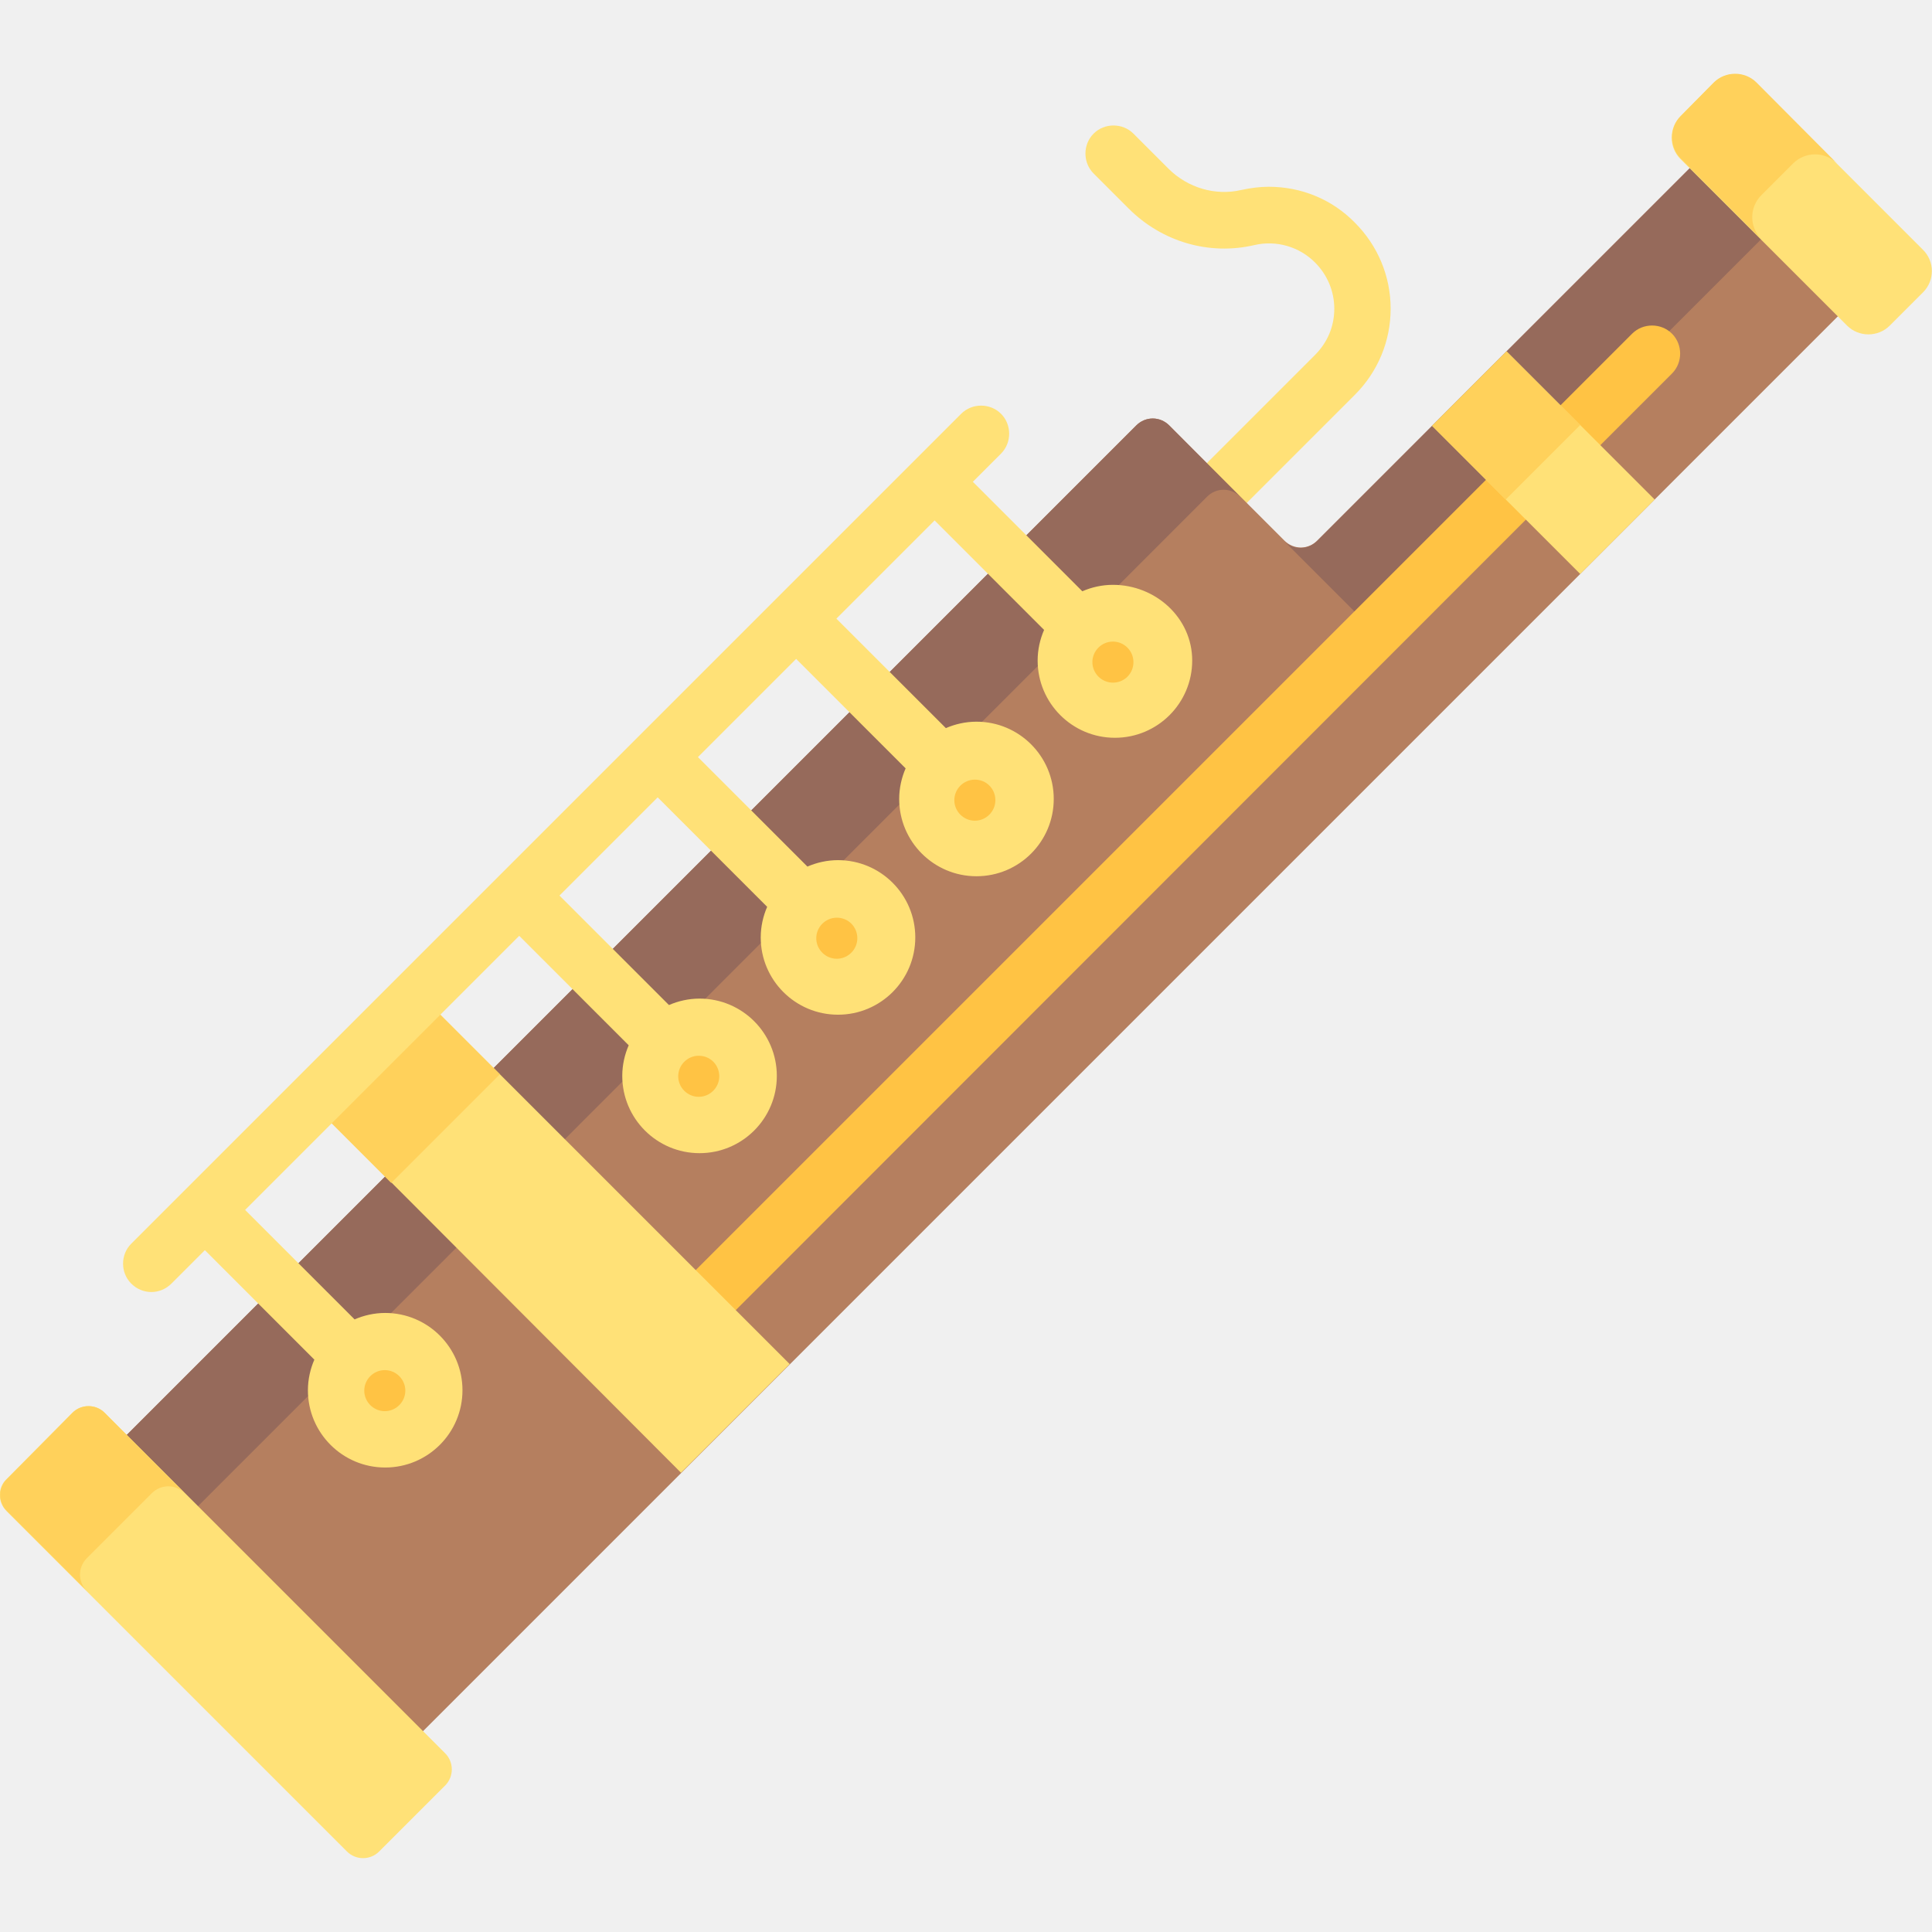
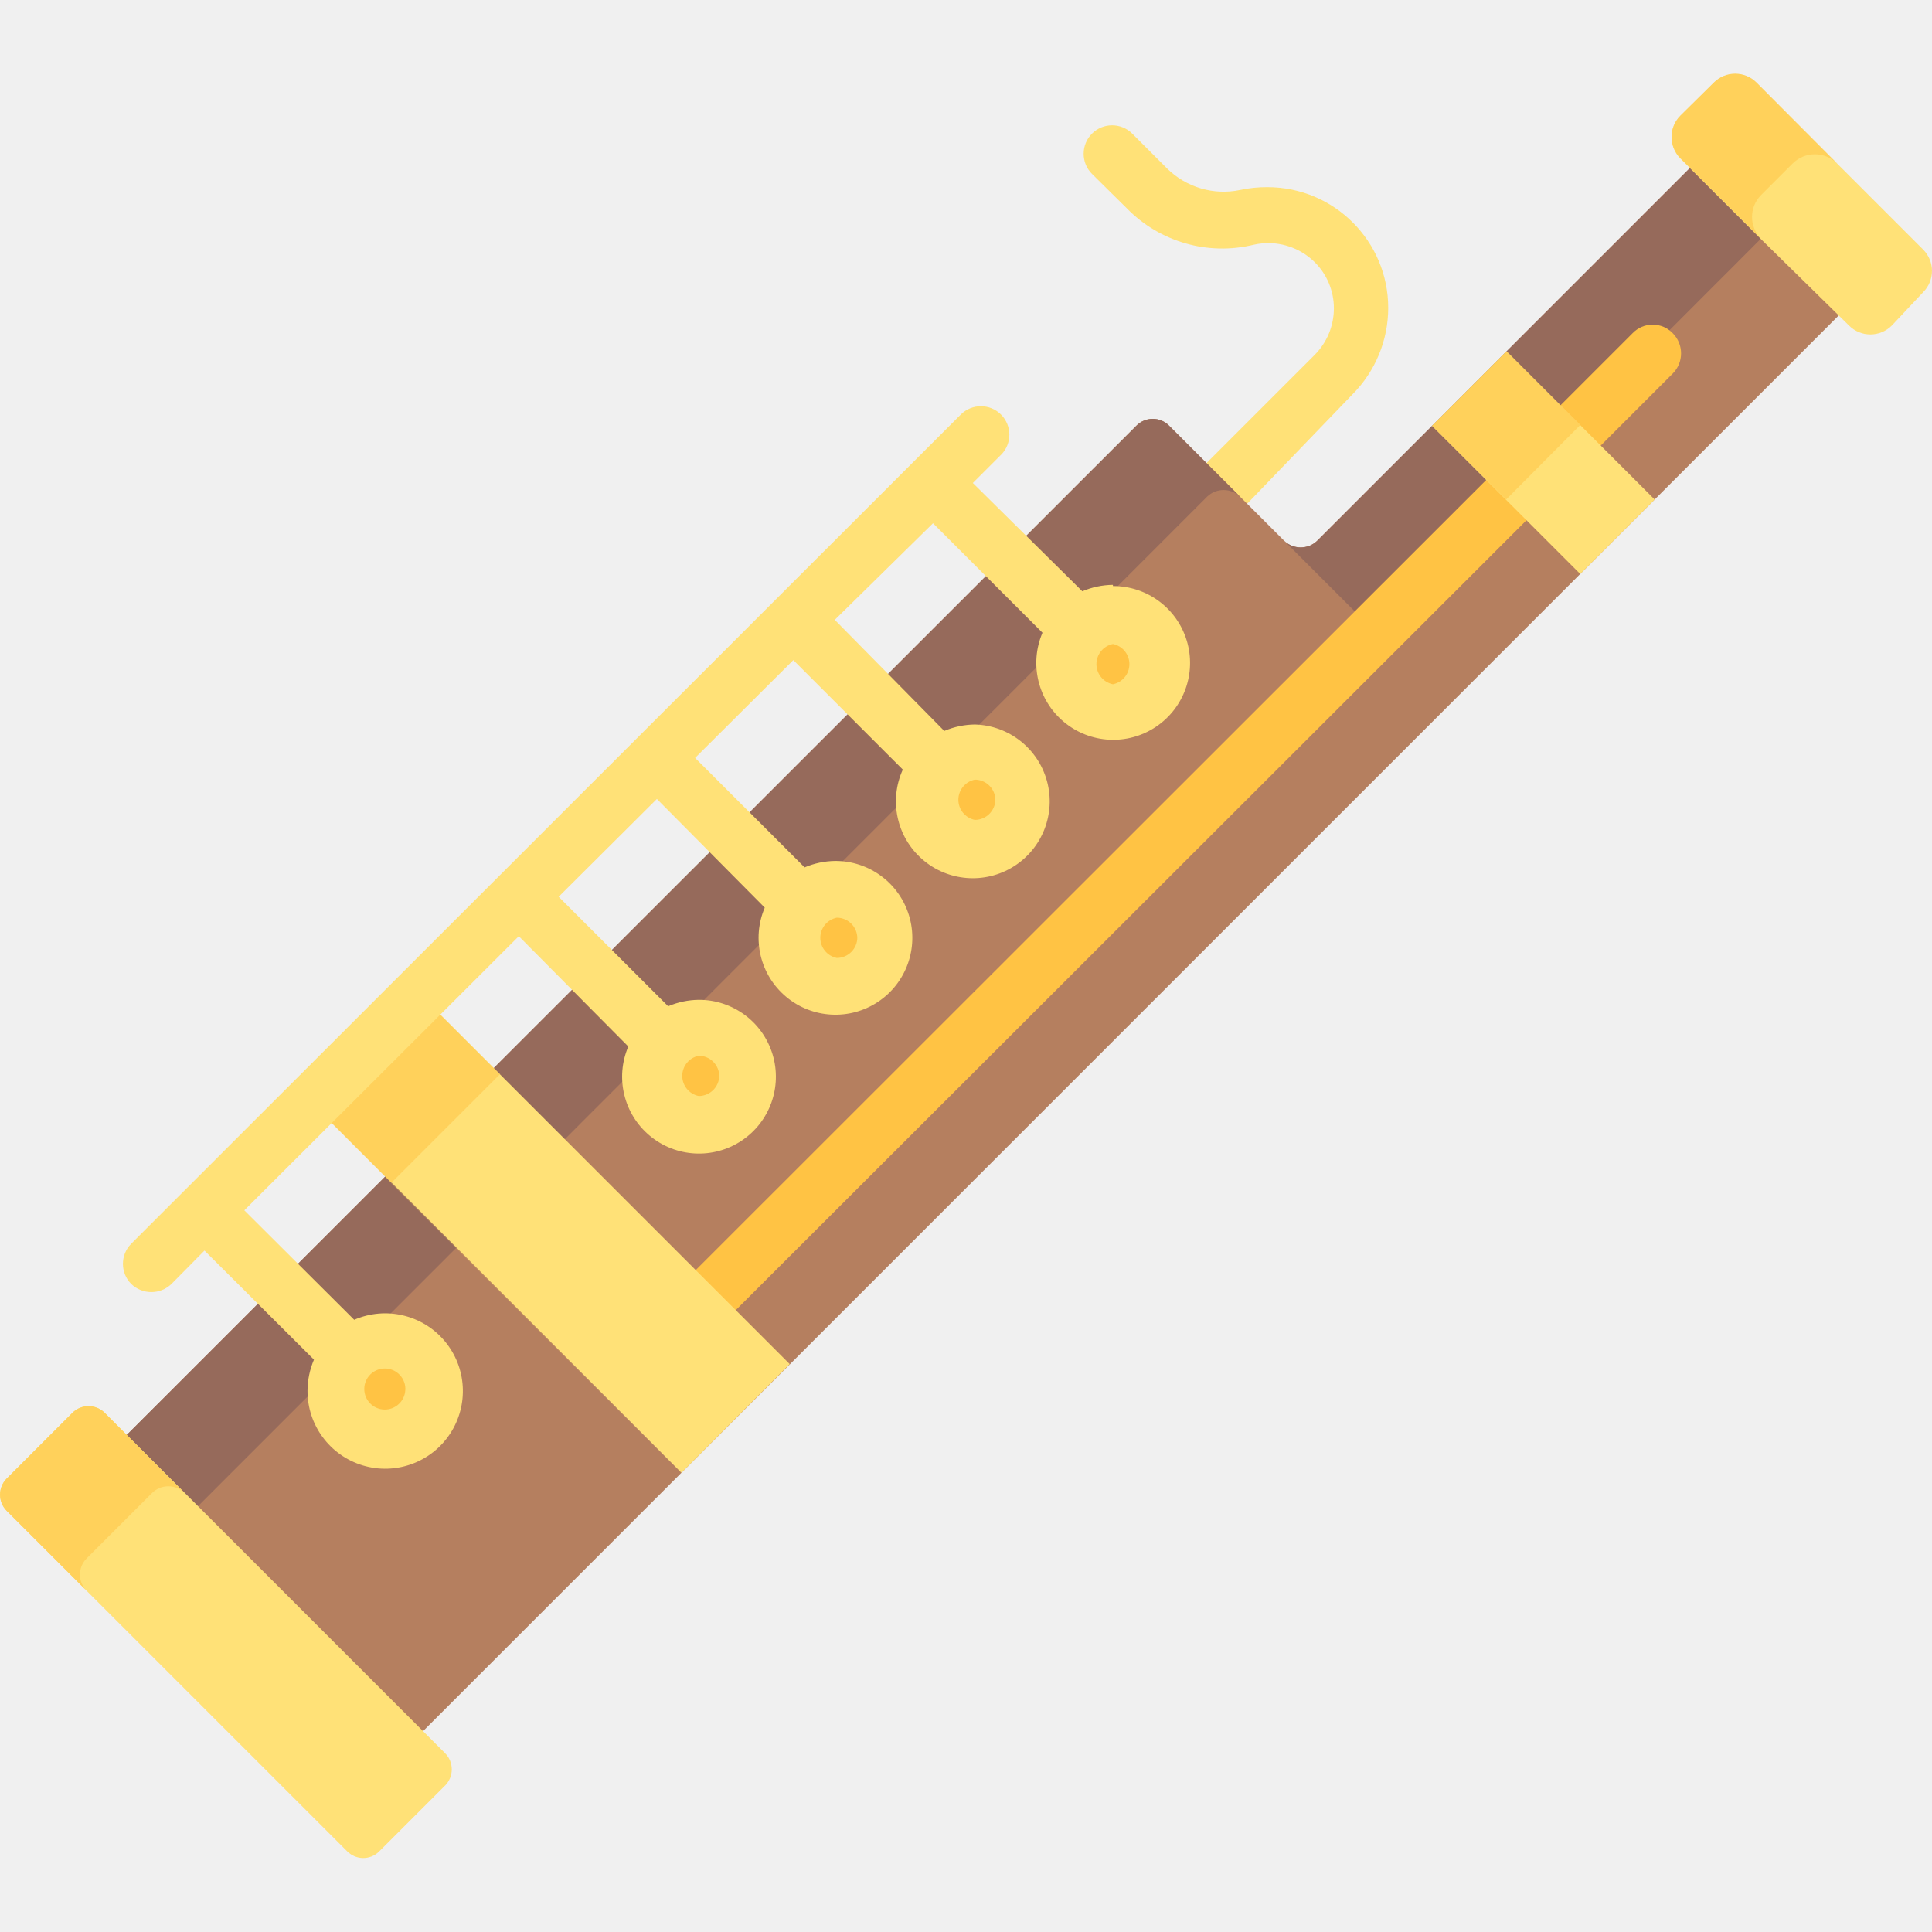
- <svg xmlns="http://www.w3.org/2000/svg" version="1.1" x="0px" y="0px" viewBox="0 0 48 48" style="enable-background:new 0 0 48 48;" xml:space="preserve">
-   <style type="text/css">
- 	.st0{fill:#F5DAA7;}
- 	.st1{fill:#EDC472;}
- 	.st2{fill:#BC9B5B;}
- 	.st3{fill:#9A6A53;}
- 	.st4{fill:#855B47;}
- 	.st5{fill:#F4E2C1;}
- 	.st6{fill:#F7F7F7;}
- 	.st7{fill:#C8C3CA;}
- 	.st8{fill:#B78C7A;}
- 	.st9{fill:#7A5341;}
- 	.st10{fill:#704C3B;}
- 	.st11{fill:#CF9875;}
- 	.st12{fill:#C7865B;}
- 	.st13{clip-path:url(#SVGID_3_);}
- 	.st14{clip-path:url(#SVGID_4_);fill:#FFFFFF;stroke:#231F20;stroke-miterlimit:10;}
- 	.st15{fill:#FFFFFF;stroke:#231F20;stroke-miterlimit:10;}
- 	.st16{fill:none;stroke:#000000;stroke-width:4.5;stroke-miterlimit:10;}
- 	.st17{fill:#463C4B;}
- 	.st18{fill:#555A6E;}
- 	.st19{fill:#F06423;}
- 	.st20{fill:#FAA51E;}
- 	.st21{fill:#D7E6F0;}
- 	.st22{fill:#DADADA;}
- 	.st23{fill:#C4C6C6;}
- 	.st24{fill:#EDEEEF;}
- 	.st25{fill:#797981;}
- 	.st26{fill:#5A5A63;}
- 	.st27{fill:#494951;}
- 	.st28{fill:#29BAED;}
- 	.st29{fill:#DD9554;}
- 	.st30{fill:#CC8244;}
- 	.st31{fill:#805333;}
- 	.st32{fill:#A56A43;}
- 	.st33{fill:#CB8252;}
- 	.st34{fill:#ECF0F1;}
- 	.st35{fill:#603E26;}
- 	.st36{fill:#F9EAB0;}
- 	.st37{fill:#F5EFCA;}
- 	.st38{fill:#464F5D;}
- 	.st39{fill:#F3D55B;}
- 	.st40{fill:#6F6571;}
- 	.st41{fill:#4B3F4E;}
- 	.st42{fill:#5D5360;}
- 	.st43{fill:#857E87;}
- 	.st44{fill:#ECEAEC;}
- 	.st45{fill:#DAD8DB;}
- 	.st46{fill:#B3E59F;}
- 	.st47{fill:#CCF49F;}
- 	.st48{fill:#792A47;}
- 	.st49{fill:#A62B38;}
- 	.st50{fill:#D22D28;}
- 	.st51{fill:#FF2F19;}
- 	.st52{fill:#FFFFFF;}
- 	.st53{fill:#202666;}
- 	.st54{fill:#FDE6BB;}
- 	.st55{fill:#FE501F;}
- 	.st56{fill:#FD7226;}
- 	.st57{fill:#FCCD76;}
- 	.st58{fill:#FB932C;}
- 	.st59{fill:#4D2857;}
- 	.st60{fill:#B19046;}
- 	.st61{fill:#F0C419;}
- 	.st62{fill:#24AE5F;}
- 	.st63{fill:#E64C3C;}
- 	.st64{fill:#3B97D3;}
- 	.st65{fill:#E74444;}
- 	.st66{fill:#CE3536;}
- 	.st67{fill:#D9DBDD;}
- 	.st68{fill:#E8EDF1;}
- 	.st69{fill:#F3DB70;}
- 	.st70{fill:#D5DAF3;}
- 	.st71{fill:#A2AEE6;}
- 	.st72{fill:#FFC344;}
- 	.st73{fill:#FFE177;}
- 	.st74{fill:#BEC6ED;}
- 	.st75{fill:#8795DE;}
- 	.st76{fill-rule:evenodd;clip-rule:evenodd;fill:#A46A5A;}
- 	.st77{fill-rule:evenodd;clip-rule:evenodd;fill:#845252;}
- 	.st78{fill-rule:evenodd;clip-rule:evenodd;fill:#FFD05B;}
- 	.st79{fill-rule:evenodd;clip-rule:evenodd;fill:#704242;}
- 	.st80{fill-rule:evenodd;clip-rule:evenodd;fill:#FFC244;}
- 	.st81{fill-rule:evenodd;clip-rule:evenodd;fill:#596C76;}
- 	.st82{fill-rule:evenodd;clip-rule:evenodd;fill:#465A61;}
- 	.st83{fill:#A46A5A;}
- 	.st84{fill:#607D8B;}
- 	.st85{fill:#9C27B0;}
- 	.st86{fill:#03A9F4;}
- 	.st87{fill:#8BC34A;}
- 	.st88{fill:#FFC107;}
- 	.st89{fill:#FF9800;}
- 	.st90{fill:#F44336;}
- 	.st91{fill:#D7CCC8;}
- 	.st92{fill:#F57C00;}
- 	.st93{fill:#F9BB4B;}
- 	.st94{fill:#FCF05A;}
- 	.st95{fill:#66342E;}
- 	.st96{fill:#D3843D;}
- 	.st97{fill:#704C55;}
- 	.st98{fill:#5A344B;}
- 	.st99{fill:#E63950;}
- 	.st100{fill:#EFE2DD;}
- 	.st101{fill:#FF435B;}
- 	.st102{fill:#FFF5F5;}
- 	.st103{fill:#9B786F;}
- 	.st104{fill:#925CB4;}
- 	.st105{fill:#814BA2;}
- 	.st106{fill:#6F3F8A;}
- 	.st107{fill:#FFD185;}
- 	.st108{fill:#FFBA48;}
- 	.st109{fill:#FF5A35;}
- 	.st110{fill:#FF7A3C;}
- 	.st111{fill:#FFE8C2;}
- 	.st112{fill:#4F4F4F;}
- 	.st113{fill:#FF3A2F;}
- 	.st114{fill:#353535;}
- 	.st115{fill:#FB4A59;}
- 	.st116{fill:#F82F40;}
- 	.st117{fill:#3F5959;}
- 	.st118{fill:#384848;}
- 	.st119{fill:#EFF5F6;}
- 	.st120{fill:#CBE5E7;}
- 	.st121{fill:#FCC16D;}
- 	.st122{fill:#FCB44D;}
- 	.st123{fill:#A66856;}
- 	.st124{fill:#735458;}
- 	.st125{fill:#FFDEA9;}
- 	.st126{fill:#5C4346;}
- 	.st127{fill:#8F5040;}
- 	.st128{fill:#595959;}
- 	.st129{fill:#7F221C;}
- 	.st130{fill:#913122;}
- 	.st131{fill:#FFEFB0;}
- 	.st132{fill:#DB2116;}
- 	.st133{fill:#883F2E;}
- 	.st134{fill:#A44F3E;}
- 	.st135{fill:#D8AA5E;}
- 	.st136{fill:#E9B665;}
- 	.st137{fill:#E19974;}
- 	.st138{fill:#FFEFD2;}
- 	.st139{fill:#D7D0D6;}
- 	.st140{fill:#E8AD8C;}
- 	.st141{fill:#6D3326;}
- 	.st142{fill:#BA5D4F;}
- 	.st143{fill:#F5A871;}
- 	.st144{fill:#E89A5E;}
- 	.st145{fill:#A34F41;}
- 	.st146{fill:#D68A5A;}
- 	.st147{fill:#FFE5C4;}
- 	.st148{fill:#FDD1A7;}
- 	.st149{fill:#873F30;}
- 	.st150{fill:#C86F5C;}
- 	.st151{fill:#6C3328;}
- 	.st152{fill:#54231D;}
- 	.st153{fill:#B5B1B3;}
- 	.st154{fill:#FEC93E;}
- 	.st155{fill:#EFB533;}
- 	.st156{fill:#F7A738;}
- 	.st157{fill:#EA952F;}
- 	.st158{fill:#FD6E2E;}
- 	.st159{fill:#EA551B;}
- 	.st160{fill:#F5A257;}
- 	.st161{fill:#DB8F52;}
- 	.st162{fill:#75360D;}
- 	.st163{fill:#FFBF7B;}
- 	.st164{fill:#00CCB2;}
- 	.st165{fill:#00AB94;}
- 	.st166{fill:#FEA832;}
- 	.st167{fill:#FF8700;}
- 	.st168{fill:#00EED0;}
- 	.st169{fill:#FFD400;}
- 	.st170{fill:#FDBF00;}
- 	.st171{fill:#08B865;}
- 	.st172{fill:#E41F2D;}
- 	.st173{fill:#FD4755;}
- 	.st174{fill:#FB2B3A;}
- 	.st175{fill:#FED2A4;}
- 	.st176{fill:#FFE5C2;}
- 	.st177{fill:#FFBD86;}
- 	.st178{fill:#FE99A0;}
- 	.st179{fill:#FD8087;}
- 	.st180{fill:#C57A44;}
- 	.st181{fill:#09A755;}
- 	.st182{fill:#FEDF30;}
- 	.st183{fill:#FED402;}
- 	.st184{fill:#FAC600;}
- 	.st185{fill:#46CC8D;}
- 	.st186{fill:#00C27A;}
- 	.st187{fill:#FE7701;}
- 	.st188{fill:#FE860A;}
- 	.st189{fill:#C41926;}
- 	.st190{fill:#E89C5D;}
- 	.st191{fill:#F4B37D;}
- 	.st192{fill:#E8626C;}
- 	.st193{fill:#40C6C2;}
- 	.st194{fill:#FFC999;}
- 	.st195{fill:#4A4A68;}
- 	.st196{fill:#333356;}
- 	.st197{fill:#EDEDED;}
- 	.st198{fill:#C9C9C9;}
- 	.st199{fill:#FF9900;}
- 	.st200{fill:#FFCE00;}
- 	.st201{fill:#FBBD00;}
- 	.st202{fill:#ED8100;}
- 	.st203{fill:#FFE431;}
- 	.st204{fill:#FF9F00;}
- 	.st205{fill:#FFE666;}
- 	.st206{fill:#FFBF00;}
- 	.st207{fill:#FCCD31;}
- 	.st208{fill:#F2B016;}
- 	.st209{fill:#4A4D4F;}
- 	.st210{fill:#D3CBC2;}
- 	.st211{fill:#6D7072;}
- 	.st212{fill:#BAAFA6;}
- 	.st213{fill:#888C8E;}
- 	.st214{fill:#B4B4B4;}
- 	.st215{fill:#FFE999;}
- 	.st216{fill:#FFCF3B;}
- 	.st217{fill:#C1C1C1;}
- 	.st218{fill:#FFBC19;}
- 	.st219{fill:#94E6FF;}
- 	.st220{fill:#315F83;}
- 	.st221{fill:#267EA8;}
- 	.st222{fill:#3B3F5F;}
- 	.st223{fill:#D8F2FB;}
- 	.st224{fill:#35495E;}
- 	.st225{fill:#556080;}
- 	.st226{fill:#E4C05C;}
- 	.st227{fill:#E4C05C;stroke:#E4C05C;stroke-width:2;stroke-linecap:round;stroke-linejoin:round;stroke-miterlimit:10;}
- 	.st228{fill:#B57F5F;}
- 	.st229{fill:#966A5B;}
- 	.st230{fill:#FFD15B;}
- 	.st231{fill:#A5C3DC;}
- 	.st232{fill:#8697CB;}
- 	.st233{fill:#E0E0E0;}
- 	.st234{fill:#CCCCCC;}
- 	.st235{fill:#8E8E8E;}
- 	.st236{fill:#A0A0A0;}
- 	.st237{fill:#E13732;}
- 	.st238{fill:#F05055;}
- 	.st239{fill:#D24605;}
- 	.st240{fill:#FFCE53;}
- 	.st241{fill:#FFB833;}
- 	.st242{fill:#4999D1;}
- 	.st243{fill:#43AAF0;}
- 	.st244{fill:#FF2E23;}
- 	.st245{fill:#FF4A26;}
- 	.st246{fill:#C6805D;}
- 	.st247{fill:#77CC7D;}
- 	.st248{fill:#52BD7E;}
- 	.st249{fill:#98DB7C;}
- 	.st250{fill:#D48C64;}
- 	.st251{fill:#FFD18D;}
- 	.st252{fill:#FBBD80;}
- 	.st253{fill:#F3B573;}
- 	.st254{fill:#434A54;}
- 	.st255{fill:#DA4453;}
- 	.st256{fill:#FFCE54;}
- 	.st257{fill:#ED5564;}
- 	.st258{fill-rule:evenodd;clip-rule:evenodd;fill:#4BC3EF;}
- 	.st259{fill-rule:evenodd;clip-rule:evenodd;fill:#1BADDE;}
- 	.st260{fill-rule:evenodd;clip-rule:evenodd;fill:#DBD8DB;}
- 	.st261{fill-rule:evenodd;clip-rule:evenodd;fill:#C9BFC8;}
- 	.st262{fill:#421815;}
- 	.st263{fill:#FCB982;}
- 	.st264{fill:#FDDBBF;}
- 	.st265{fill:#FCCA9F;}
- 	.st266{fill:#C6865C;}
- 	.st267{fill:#B16E3D;}
- 	.st268{fill:#454545;}
- 	.st269{fill:#EFECEF;}
- 	.st270{fill:#E2DFE2;}
- 	.st271{fill:#3F3736;}
- 	.st272{fill:#C4755B;}
- 	.st273{fill:#FFE3A1;}
- 	.st274{fill-rule:evenodd;clip-rule:evenodd;fill:#D48C64;}
- 	.st275{fill:#DBD8DB;}
- 	.st276{fill:#BB5D4C;}
- 	.st277{fill:#465A61;}
- 	.st278{fill:#596C76;}
- 	.st279{fill:#E5E1E5;}
- 	.st280{fill:#7A8C98;}
- 	.st281{fill:#FEDBA6;}
- 	.st282{fill:#EAB14D;}
- 	.st283{fill:#617881;}
- 	.st284{fill:#E28086;}
- 	.st285{fill:#DD636E;}
- 	.st286{fill:#FFE07D;}
- 	.st287{fill:#ECBE6B;}
- 	.st288{fill:#E9EDF5;}
- 	.st289{fill:#CDD2E1;}
- 	.st290{fill:#FFAA00;}
- 	.st291{fill:#FF9500;}
- 	.st292{fill:#555A65;}
- 	.st293{fill:#333940;}
- 	.st294{fill:#E6A373;}
- 	.st295{fill:#CC8552;}
- 	.st296{fill:#FFDF40;}
- 	.st297{fill:#FFBE40;}
- 	.st298{fill:#FF9F40;}
- 	.st299{fill:#F77E00;}
- 	.st300{fill:#FFF04A;}
- 	.st301{fill:#00DDC1;}
- 	.st302{fill:#A24603;}
- 	.st303{fill:#F2D813;}
- 	.st304{fill:#803602;}
- 	.st305{fill:#3A3A3A;}
- 	.st306{fill:#AFAFAF;}
- 	.st307{fill:#686868;}
- 	.st308{fill:#925A15;}
- 	.st309{fill:#F3F2F6;}
- 	.st310{fill:#BF7D5A;}
- 	.st311{fill:#AA6256;}
- 	.st312{fill:#894E46;}
- 	.st313{fill:#DBA660;}
- 	.st314{fill:#E49542;}
- 	.st315{fill:#F9EFDA;}
- 	.st316{fill:#756E78;}
- 	.st317{fill:#665E66;}
- 	.st318{fill:#F9F6F9;}
- 	.st319{fill:#BC6C59;}
- 	.st320{fill:#994B39;}
- 	.st321{fill:#FEEC96;}
- 	.st322{fill:#F5DB64;}
- 	.st323{fill:#5D5E69;}
- 	.st324{fill:#FFE09F;}
- 	.st325{fill:#ECBD83;}
- 	.st326{fill:#F6D190;}
- 	.st327{fill:#FF8086;}
- 	.st328{fill:#E5646E;}
- 	.st329{fill:#357DA3;}
- 	.st330{fill:#F48A3B;}
- 	.st331{fill:#FFC233;}
- 	.st332{fill:#CDDEE0;}
- 	.st333{fill:#C8C5C9;}
- 	.st334{fill:#785353;}
- 	.st335{fill:#6E4848;}
- 	.st336{fill:#B7E4F8;}
- 	.st337{fill:#93D6F4;}
- 	.st338{fill:#DBF1FB;}
- 	.st339{fill:#8DCAFC;}
- 	.st340{fill:#64B9FC;}
- 	.st341{fill:#C4E1FF;}
- 	.st342{fill:#B5DBFD;}
- 	.st343{fill:#FEE7C9;}
- 	.st344{fill:#FFD496;}
- 	.st345{fill:#A3E440;}
- 	.st346{fill:#99D53B;}
- 	.st347{fill:#BCEA73;}
- 	.st348{fill:#C76D3D;}
- 	.st349{fill:#AA5E33;}
- 	.st350{fill:#D67F4F;}
- 	.st351{fill:#8DC637;}
- 	.st352{fill:#A79BA7;}
- 	.st353{fill:#7A6D79;}
- 	.st354{fill:#C4E2FF;}
- 	.st355{fill:#60B7FF;}
- 	.st356{fill:#B3DAFE;}
- 	.st357{fill:#F3F0F3;}
- 	.st358{fill:#EFEDEF;}
- 	.st359{fill:#CBC4CC;}
- 	.st360{fill:#26A6FE;}
- 	.st361{fill:#D2555A;}
- 	.st362{fill:#FF6464;}
- 	.st363{fill:#D7DEED;}
- 	.st364{fill:#B8BFD4;}
- 	.st365{fill:#959CB3;}
- 	.st366{fill:#F8C460;}
- 	.st367{fill:#FAAF42;}
- 	.st368{fill:#7A838B;}
- 	.st369{fill:#5D6972;}
- 	.st370{fill:#A7D0E1;}
- 	.st371{fill:#80BBCE;}
- 	.st372{fill:#FFD8CA;}
- 	.st373{fill:#FFBFAE;}
- 	.st374{fill:#FFE5D8;}
- 	.st375{fill:#E5EEF9;}
- 	.st376{fill:#56595E;}
- 	.st377{fill:#7F8284;}
- 	.st378{fill:#A5A5A4;}
- 	.st379{fill:#95A5A5;}
- 	.st380{fill:#BDC3C7;}
- 	.st381{fill:#7F8C8D;}
- </style>
-   <g id="Acoustic_Grand_Keyboard">
-     <g>
-       <g>
-         <path class="st73" d="M30.48,12.71c-0.18,0-0.36-0.07-0.5-0.21c-0.27-0.27-0.27-0.72,0-0.99l2.69-2.69     c0.31-0.31,0.48-0.71,0.48-1.15c0-0.43-0.17-0.84-0.48-1.15c-0.39-0.39-0.96-0.56-1.51-0.43c-1.12,0.26-2.29-0.08-3.12-0.91     l-0.87-0.87c-0.27-0.27-0.27-0.72,0-0.99c0.27-0.27,0.72-0.27,0.99,0l0.87,0.87c0.48,0.48,1.17,0.68,1.81,0.53     c0.23-0.05,0.46-0.08,0.68-0.08c0.81,0,1.57,0.31,2.14,0.89c0.57,0.57,0.89,1.33,0.89,2.14c0,0.81-0.32,1.57-0.89,2.14     l-2.69,2.69C30.84,12.64,30.66,12.71,30.48,12.71L30.48,12.71z" />
-         <path class="st228" d="M45.93,7.59l-9.94,9.94l-19.6,19.6l-6.74,6.74l-0.07-0.07l-5.52-5.52L2.3,36.5l25.93-25.93     c0.23-0.23,0.59-0.23,0.82,0l2.86,2.86c0.23,0.23,0.59,0.23,0.82,0l9.53-9.53L45.93,7.59z" />
-         <path class="st229" d="M30.81,12.34c-0.23-0.23-0.59-0.23-0.82,0L4.07,38.27L2.3,36.5l25.93-25.93c0.23-0.23,0.59-0.23,0.82,0     L30.81,12.34z" />
-         <path class="st229" d="M44.02,5.68l-9.53,9.53c-0.23,0.23-0.59,0.23-0.82,0l-1.77-1.77c0.23,0.23,0.59,0.23,0.82,0l9.53-9.53     L44.02,5.68z" />
-         <path class="st73" d="M11.06,44.36L9.42,46c-0.22,0.22-0.58,0.22-0.8,0l-6.47-6.47l-1.99-1.99c-0.22-0.22-0.22-0.58,0-0.79     L1.8,35.1c0.22-0.22,0.58-0.22,0.8,0l8.46,8.46C11.28,43.78,11.28,44.14,11.06,44.36z" />
-         <path class="st73" d="M47.78,7.26l-0.83,0.83c-0.29,0.29-0.77,0.29-1.06,0l-2.14-2.14c0,0-0.01-0.01-0.01-0.01l-1.99-1.99     c-0.29-0.29-0.29-0.77,0-1.06l0.82-0.83c0.29-0.29,0.77-0.29,1.06,0l2,2l2.14,2.14C48.07,6.49,48.07,6.97,47.78,7.26z" />
-         <g>
-           <circle class="st72" cx="27.65" cy="16.45" r="1.21" />
-           <circle class="st72" cx="24.22" cy="19.88" r="1.21" />
-           <path class="st72" d="M17.78,32.76c-0.18,0-0.36-0.07-0.5-0.21c-0.27-0.27-0.27-0.72,0-0.99l19.64-19.64      c0.27-0.27,0.72-0.27,0.99,0c0.27,0.27,0.27,0.72,0,0.99L18.28,32.55C18.14,32.69,17.96,32.76,17.78,32.76L17.78,32.76z" />
-           <circle class="st72" cx="20.79" cy="23.31" r="1.21" />
-           <circle class="st72" cx="17.36" cy="26.74" r="1.21" />
-           <circle class="st72" cx="9.56" cy="34.55" r="1.21" />
-         </g>
-         <path class="st73" d="M10.44,24.71l9.18,9.18l-2.7,2.7L7.75,27.4L10.44,24.71z" />
-         <path class="st230" d="M4.59,37.1c-0.23-0.23-0.59-0.23-0.82,0l-1.61,1.61c-0.23,0.23-0.23,0.59,0,0.82l-1.99-1.99     c-0.22-0.22-0.22-0.58,0-0.79L1.8,35.1c0.22-0.22,0.58-0.22,0.8,0L4.59,37.1z" />
-         <path class="st230" d="M45.64,4.06c-0.3-0.3-0.79-0.3-1.09,0l-0.79,0.79c-0.3,0.3-0.3,0.78-0.01,1.08l-1.99-1.99     c-0.29-0.29-0.29-0.77,0-1.06l0.82-0.83c0.29-0.29,0.77-0.29,1.06,0L45.64,4.06z" />
-         <path class="st230" d="M9.72,29.39l2.7-2.7l7.14,7.14l-9.18-9.18l-2.7,2.7l9.18,9.18L9.72,29.39z" />
-         <path class="st73" d="M27.65,14.53c-0.27,0-0.53,0.06-0.76,0.16l-2.72-2.72l0.7-0.7c0.27-0.27,0.27-0.72,0-0.99     c-0.27-0.27-0.72-0.27-0.99,0L3.26,30.9c-0.27,0.27-0.27,0.72,0,0.99c0.14,0.14,0.32,0.21,0.5,0.21c0.18,0,0.36-0.07,0.5-0.21     l0.83-0.83l2.72,2.72c-0.1,0.23-0.16,0.49-0.16,0.76c0,1.06,0.86,1.92,1.92,1.92s1.92-0.86,1.92-1.92c0-1.06-0.86-1.92-1.92-1.92     c-0.27,0-0.53,0.06-0.76,0.16l-2.72-2.72l6.81-6.81l2.72,2.72c-0.1,0.23-0.16,0.49-0.16,0.76c0,1.06,0.86,1.92,1.92,1.92     s1.92-0.86,1.92-1.92c0-1.06-0.86-1.92-1.92-1.92c-0.27,0-0.53,0.06-0.76,0.16l-2.72-2.72l2.44-2.44l2.72,2.72     c-0.1,0.23-0.16,0.49-0.16,0.76c0,1.06,0.86,1.92,1.92,1.92s1.92-0.86,1.92-1.92c0-1.06-0.86-1.92-1.92-1.92     c-0.27,0-0.53,0.06-0.76,0.16l-2.72-2.72l2.44-2.44l2.72,2.72c-0.1,0.23-0.16,0.49-0.16,0.76c0,1.06,0.86,1.92,1.92,1.92     c1.06,0,1.92-0.86,1.92-1.92s-0.86-1.92-1.92-1.92c-0.27,0-0.53,0.06-0.76,0.16l-2.72-2.72l2.44-2.44l2.72,2.72     c-0.1,0.23-0.16,0.49-0.16,0.76c0,1.06,0.86,1.92,1.92,1.92c1.06,0,1.92-0.86,1.92-1.92S28.71,14.53,27.65,14.53L27.65,14.53z      M10.07,34.55c0,0.28-0.23,0.51-0.51,0.51c-0.28,0-0.51-0.23-0.51-0.51c0-0.28,0.23-0.51,0.51-0.51     C9.84,34.04,10.07,34.27,10.07,34.55z M17.87,26.74c0,0.28-0.23,0.51-0.51,0.51c-0.28,0-0.51-0.23-0.51-0.51     c0-0.28,0.23-0.51,0.51-0.51C17.65,26.23,17.87,26.46,17.87,26.74z M21.3,23.31c0,0.28-0.23,0.51-0.51,0.51     c-0.28,0-0.51-0.23-0.51-0.51c0-0.28,0.23-0.51,0.51-0.51C21.08,22.8,21.3,23.03,21.3,23.31z M24.73,19.88     c0,0.28-0.23,0.51-0.51,0.51c-0.28,0-0.51-0.23-0.51-0.51c0-0.28,0.23-0.51,0.51-0.51C24.51,19.37,24.73,19.6,24.73,19.88z      M27.65,16.96c-0.28,0-0.51-0.23-0.51-0.51s0.23-0.51,0.51-0.51c0.28,0,0.51,0.23,0.51,0.51S27.94,16.96,27.65,16.96z" />
-         <path class="st72" d="M39.27,11.27c-0.18,0-0.36-0.07-0.5-0.21c-0.27-0.27-0.27-0.72,0-0.99l1.78-1.78     c0.27-0.27,0.72-0.27,0.99,0c0.27,0.27,0.27,0.72,0,0.99l-1.78,1.78C39.63,11.2,39.45,11.27,39.27,11.27z" />
-         <path class="st73" d="M35.58,10.58l1.85-1.85l3.68,3.68l-1.85,1.85L35.58,10.58z" />
-         <path class="st230" d="M35.58,10.58l1.85-1.85l1.83,1.83l-1.85,1.85L35.58,10.58z" />
-       </g>
-     </g>
-   </g>
-   <g id="Layer_2">
- </g>
+ <svg xmlns="http://www.w3.org/2000/svg" id="Acoustic_Grand_Keyboard" data-name="Acoustic Grand Keyboard" viewBox="0 0 48 48">
+   <defs>
+     <style>.cls-1{fill:#ffe177;}.cls-2{fill:#b57f5f;}.cls-3{fill:#966a5b;}.cls-4{fill:#ffc344;}.cls-5{fill:#ffd15b;}</style>
+   </defs>
+   <path class="cls-1" d="M30.48,12.71a.7.7,0,0,1-.5-.21.69.69,0,0,1,0-1l2.69-2.69a1.64,1.64,0,0,0,.47-1.15,1.61,1.61,0,0,0-.47-1.14,1.64,1.64,0,0,0-1.52-.44A3.31,3.31,0,0,1,28,5.18l-.87-.86a.7.7,0,1,1,1-1l.87.87a2,2,0,0,0,1.81.53,3.08,3.08,0,0,1,.68-.07,3,3,0,0,1,3,3,3.05,3.05,0,0,1-.89,2.15L31,12.5a.67.67,0,0,1-.49.21Z" />
+   <path class="cls-2" d="M45.93,7.59,36,17.52,16.4,37.12,9.66,43.86l-.07-.07L4.07,38.27,2.3,36.5,28.23,10.58a.57.57,0,0,1,.82,0l2.85,2.85a.59.59,0,0,0,.83,0l9.52-9.52Z" />
+   <path class="cls-3" d="M30.81,12.34a.59.59,0,0,0-.82,0L4.07,38.27,2.3,36.5,28.23,10.58a.57.57,0,0,1,.82,0Z" />
+   <path class="cls-3" d="M44,5.68,34.49,15.2a.57.57,0,0,1-.82,0L31.9,13.43a.59.59,0,0,0,.83,0l9.52-9.52Z" />
+   <path class="cls-1" d="M11.06,44.36,9.42,46a.56.56,0,0,1-.79,0L2.16,39.53l-2-2a.57.57,0,0,1,0-.79L1.8,35.1a.57.57,0,0,1,.8,0l8.46,8.46A.57.57,0,0,1,11.06,44.36Z" />
+   <path class="cls-1" d="M47.78,7.26,47,8.09a.75.75,0,0,1-1.06,0L43.75,5.94h0l-2-2a.75.75,0,0,1,0-1.06l.83-.82a.75.75,0,0,1,1.06,0l2,2L47.78,6.2A.75.75,0,0,1,47.78,7.26Z" />
+   <circle class="cls-4" cx="27.65" cy="16.45" r="1.21" />
+   <circle class="cls-4" cx="24.22" cy="19.88" r="1.21" />
+   <path class="cls-4" d="M17.78,32.76a.67.67,0,0,1-.49-.21.69.69,0,0,1,0-1L36.93,11.92a.7.7,0,0,1,1,1L18.28,32.55a.7.7,0,0,1-.5.21Z" />
+   <circle class="cls-4" cx="20.79" cy="23.31" r="1.21" />
+   <circle class="cls-4" cx="17.36" cy="26.74" r="1.21" />
+   <circle class="cls-4" cx="9.56" cy="34.55" r="1.21" />
+   <path class="cls-1" d="M10.44,24.71l9.18,9.18-2.69,2.7L7.75,27.4Z" />
+   <path class="cls-5" d="M4.59,37.1a.57.57,0,0,0-.82,0L2.16,38.71a.57.57,0,0,0,0,.82l-2-2a.57.57,0,0,1,0-.79L1.8,35.1a.57.57,0,0,1,.8,0Z" />
+   <path class="cls-5" d="M45.64,4.06a.78.78,0,0,0-1.1,0l-.79.79a.77.77,0,0,0,0,1.08l-2-2a.75.75,0,0,1,0-1.06l.83-.82a.75.75,0,0,1,1.06,0Z" />
+   <path class="cls-5" d="M9.72,29.39l2.7-2.7,7.14,7.14-9.19-9.19-2.69,2.7,9.18,9.19Z" />
+   <path class="cls-1" d="M27.65,14.53a2,2,0,0,0-.76.16L24.17,12l.7-.7a.7.7,0,1,0-1-1L3.26,30.9a.71.71,0,0,0,0,1,.72.72,0,0,0,1,0l.82-.83L7.8,33.78a2,2,0,0,0-.16.77A1.93,1.93,0,1,0,8.8,32.79L6.07,30.07l6.82-6.81L15.61,26a1.91,1.91,0,1,0,1.75-1.16,2,2,0,0,0-.76.16l-2.72-2.72,2.44-2.43L19,22.55a1.91,1.91,0,1,0,1.75-1.16,2,2,0,0,0-.76.16l-2.72-2.72,2.44-2.43,2.72,2.72A1.91,1.91,0,1,0,24.22,18a2,2,0,0,0-.76.16L20.74,15.4,23.18,13l2.72,2.72a1.91,1.91,0,1,0,1.75-1.16Zm-17.58,20A.51.51,0,1,1,9.56,34,.51.51,0,0,1,10.07,34.55Zm7.8-7.81a.51.51,0,0,1-.51.51.51.51,0,0,1,0-1A.51.51,0,0,1,17.87,26.74Zm3.43-3.43a.51.51,0,0,1-.51.51.51.51,0,0,1,0-1A.51.51,0,0,1,21.3,23.31Zm3.43-3.43a.51.51,0,0,1-.51.51.51.51,0,0,1,0-1A.51.51,0,0,1,24.73,19.88ZM27.65,17a.51.51,0,0,1,0-1,.51.51,0,0,1,0,1Z" />
+   <path class="cls-4" d="M39.27,11.27a.67.67,0,0,1-.49-.21.69.69,0,0,1,0-1l1.78-1.78a.69.69,0,0,1,1,0,.71.71,0,0,1,0,1l-1.78,1.78A.7.7,0,0,1,39.27,11.27Z" />
+   <path class="cls-1" d="M35.58,10.58l1.85-1.85,3.68,3.68-1.85,1.85Z" />
+   <path class="cls-5" d="M35.58,10.58l1.85-1.85,1.83,1.83-1.84,1.85Z" />
</svg>
